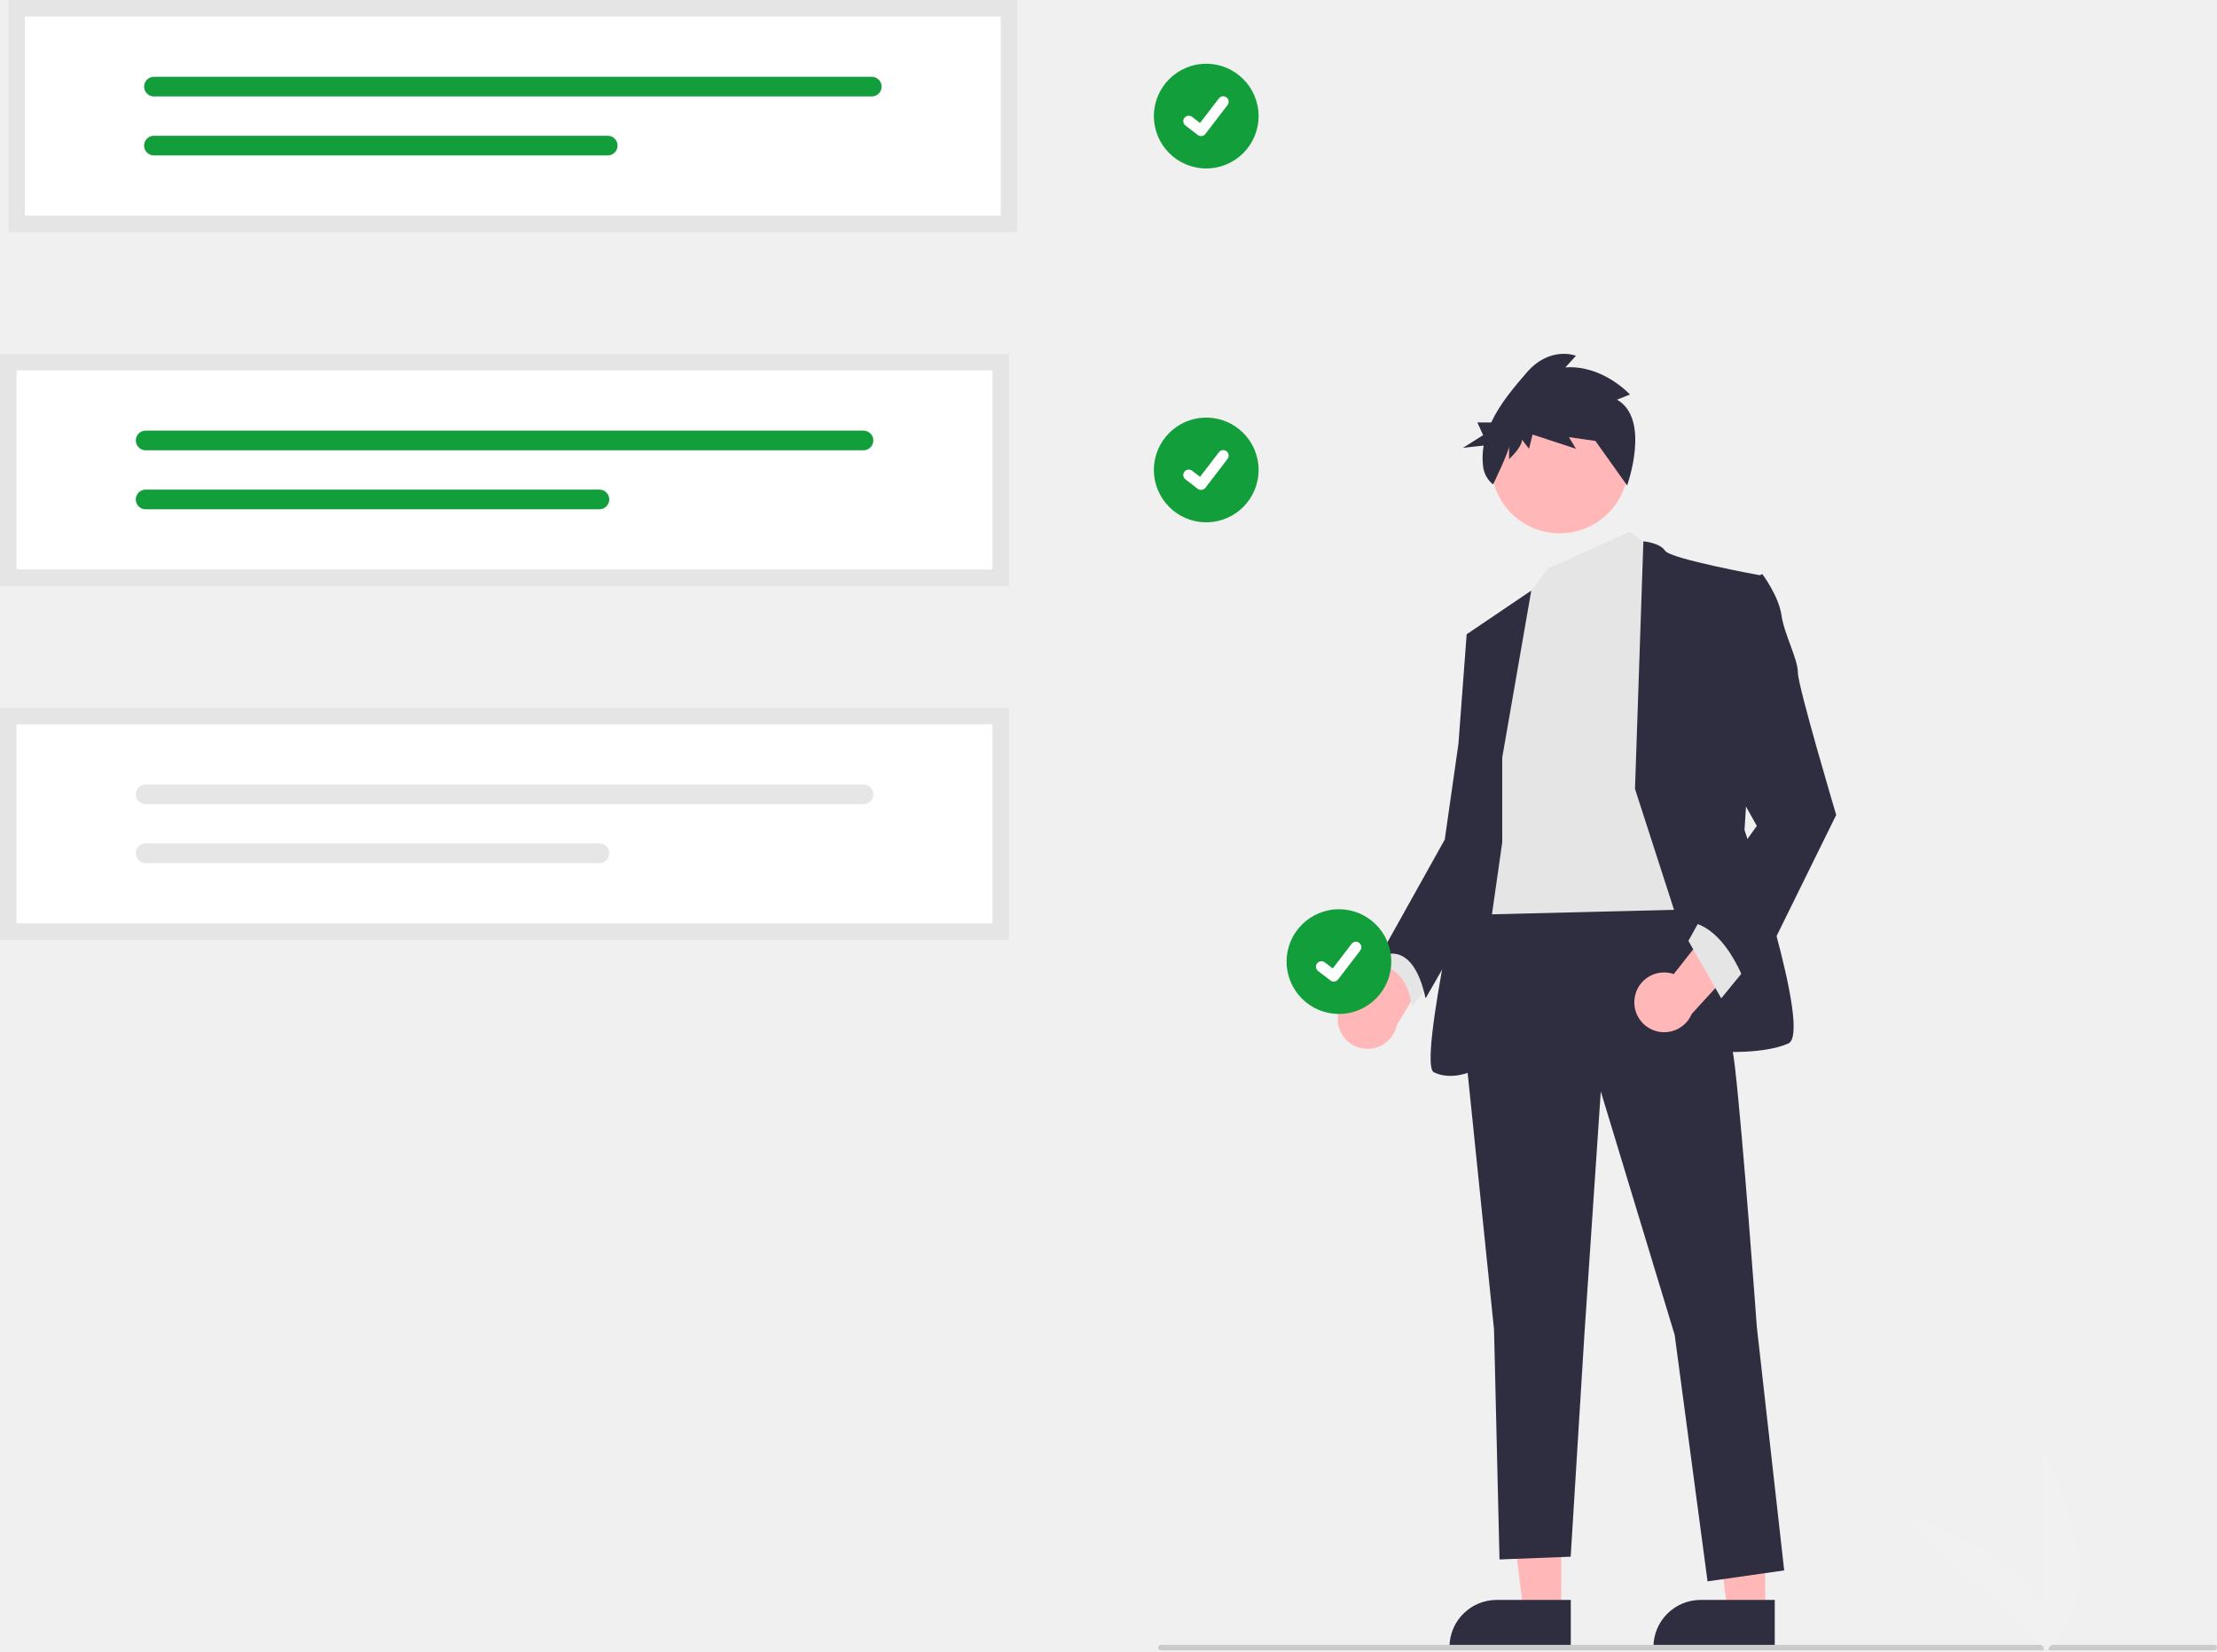
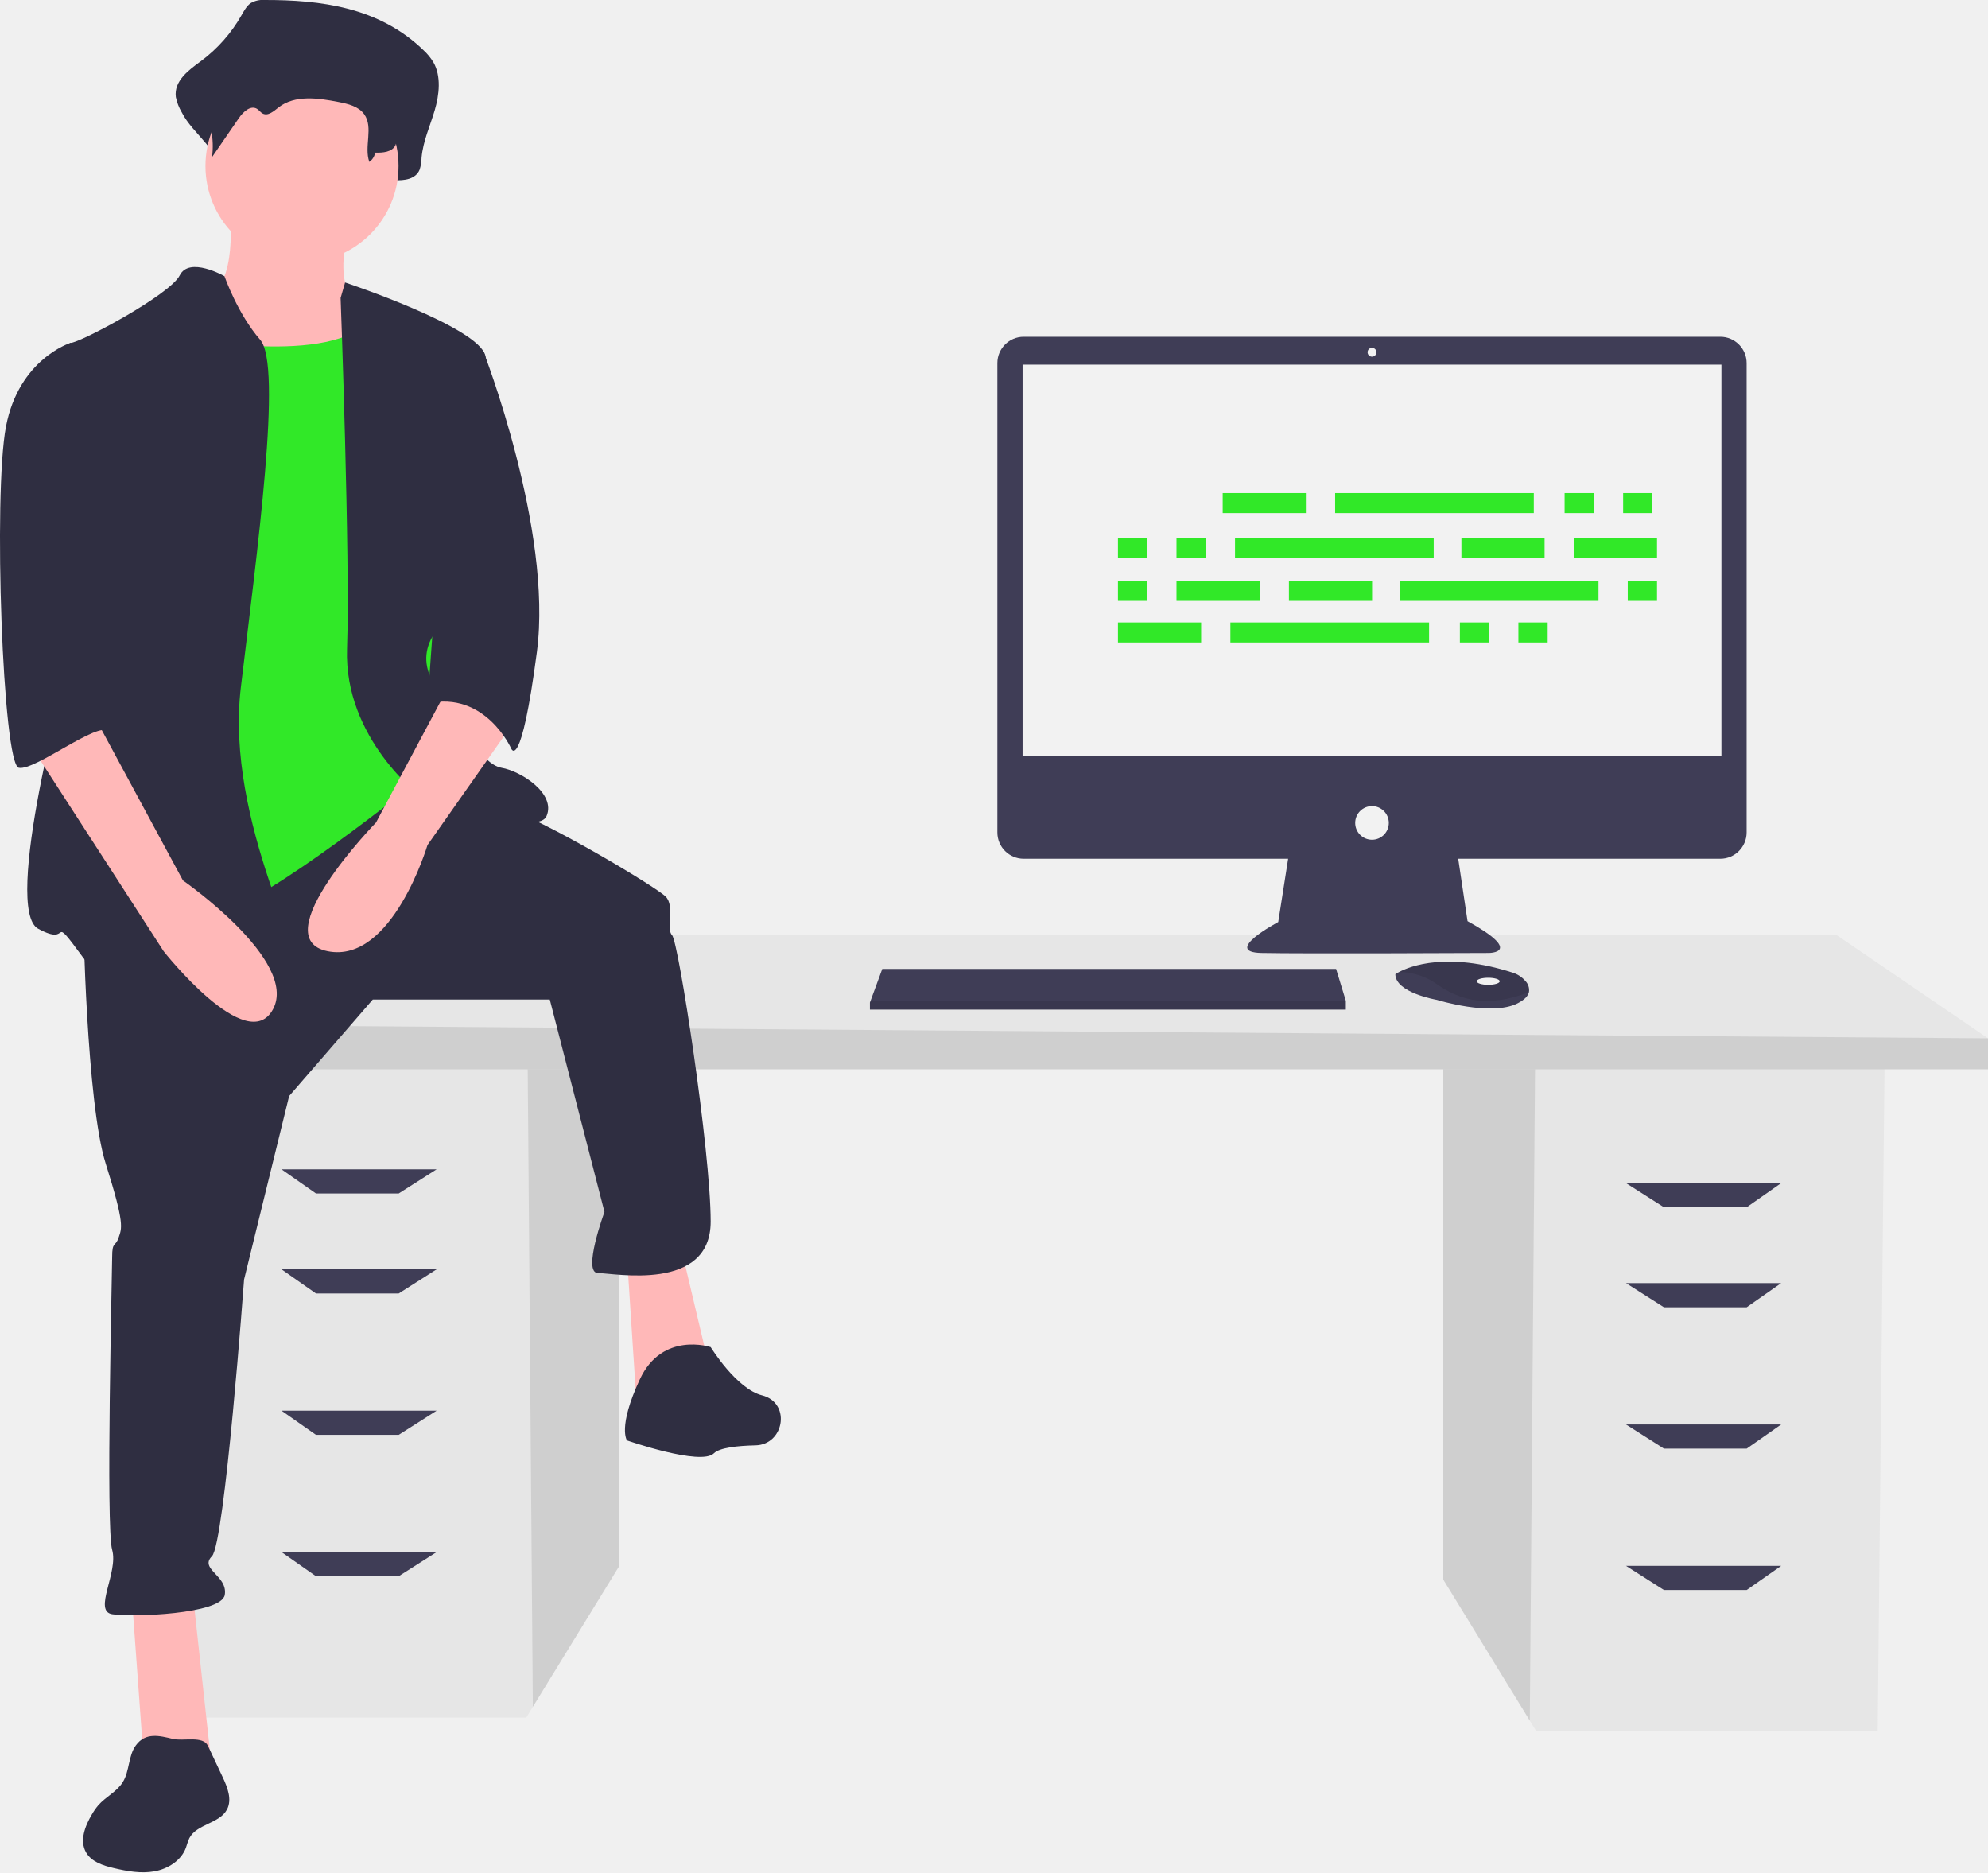
- <svg xmlns="http://www.w3.org/2000/svg" id="a644d002-dee1-4c60-b6d8-14071a55f848" data-name="Layer 1" width="801.921" height="597.457" viewBox="0 0 801.921 597.457">
-   <circle id="a21b076b-2a02-49a5-bb32-17a8ec3aa4f0" data-name="Ellipse 44" cx="436.314" cy="42" r="18.934" fill="#119e3b" />
-   <path id="e6e13b85-c0f0-465c-a6f6-5f502d6349d1" data-name="Path 395" d="M633.477,200.494a1.964,1.964,0,0,1-1.181-.393l-.021-.016-4.45-3.404A1.977,1.977,0,0,1,630.231,193.543l2.882,2.21,6.811-8.885a1.977,1.977,0,0,1,2.771-.366l.001 0-.042.059.043-.059a1.979,1.979,0,0,1,.366,2.772l-8.011,10.447a1.978,1.978,0,0,1-1.573.771Z" transform="translate(-199.0394 -151.2713)" fill="#fff" />
-   <circle id="a589868e-34c5-408c-9ae2-7552629e8089" data-name="Ellipse 44" cx="436.314" cy="170" r="18.934" fill="#119e3b" />
-   <path id="e165961b-e395-421d-ab84-b3c9bf16c3b4" data-name="Path 395" d="M633.477,328.494a1.964,1.964,0,0,1-1.181-.393l-.021-.016-4.45-3.404A1.977,1.977,0,1,1,630.231,321.543l2.882,2.21,6.811-8.885a1.977,1.977,0,0,1,2.771-.366l.001 0-.042.059.043-.059a1.979,1.979,0,0,1,.366,2.772l-8.011,10.447a1.978,1.978,0,0,1-1.573.771Z" transform="translate(-199.0394 -151.2713)" fill="#fff" />
-   <path d="M682.904,520.23a10.746,10.746,0,0,1,12.209-11.065l17.341-34.022,9.799,17.256-17.97,29.663a10.804,10.804,0,0,1-21.379-1.831Z" transform="translate(-199.0394 -151.2713)" fill="#ffb7b7" />
-   <polygon points="564.71 583.194 551.101 583.193 544.627 530.702 564.712 530.703 564.71 583.194" fill="#ffb7b7" />
-   <path d="M767.22,747.657l-43.88-.002v-.555a17.08,17.08,0,0,1,17.08-17.079h.001l26.801.001Z" transform="translate(-199.0394 -151.2713)" fill="#2f2e41" />
-   <polygon points="638.483 583.194 624.874 583.193 618.4 530.702 638.485 530.703 638.483 583.194" fill="#ffb7b7" />
-   <path d="M840.993,747.657l-43.881-.002v-.555a17.08,17.08,0,0,1,17.08-17.079h.001l26.801.001Z" transform="translate(-199.0394 -151.2713)" fill="#2f2e41" />
-   <path d="M703.806,490.62l-5.941,9.902s9.902,0,11.882,14.852l7.921-9.902Z" transform="translate(-199.0394 -151.2713)" fill="#e5e5e5" />
-   <path d="M807.772,469.827s15.842,41.586,18.813,67.33,7.921,94.064,7.921,94.064l9.902,88.123-27.724,3.961-11.882-89.113-26.734-88.123-5.941,88.123-4.951,80.202-25.744.99-1.98-83.173-10.892-105.946,5.941-50.498Z" transform="translate(-199.0394 -151.2713)" fill="#2f2e41" />
-   <circle cx="564.176" cy="168.164" r="24.754" fill="#ffb7b7" />
-   <polygon points="589.424 192.312 599.326 199.242 612.198 328.952 531.996 330.932 542.888 240.829 552.789 215.085 559.936 205.636 589.424 192.312" fill="#e5e5e5" />
-   <path d="M790.444,436.657l3.03-89.567s5.882.454,7.862,3.424,34.655,8.911,34.655,8.911l-5.941,92.084s24.754,73.271,15.842,77.232-24.754,2.97-24.754,2.97Z" transform="translate(-199.0394 -151.2713)" fill="#2f2e41" />
-   <path d="M742.422,425.27l10.504-60.365L729.55,380.713,735.491,424.28l-4.951,29.704s-18.813,82.182-12.872,85.153,12.872,0,12.872,0L742.422,455.965Z" transform="translate(-199.0394 -151.2713)" fill="#2f2e41" />
-   <path d="M736.481,378.733,729.55,380.713l-2.97,39.606-4.951,34.655L697.865,497.551s11.882-7.921,16.833,14.852l26.171-45.564Z" transform="translate(-199.0394 -151.2713)" fill="#2f2e41" />
-   <path d="M783.938,295.851l4.668-1.869s-9.76-10.745-23.339-9.811l3.819-4.205s-9.336-3.737-17.823,6.073c-4.462,5.157-9.623,11.22-12.841,18.049h-4.999l2.086,4.594-7.302,4.594,7.495-.825a25.672,25.672,0,0,0-.203,7.62,9.859,9.859,0,0,0,3.61,6.45h0s5.789-11.983,5.789-13.851v4.672s4.668-4.205,4.668-7.008l2.546,3.27,1.273-5.139,15.701,5.139-2.546-4.205,9.76,1.402-3.819-5.139,15.111,21.221S796.244,302.858,783.938,295.851Z" transform="translate(-199.0394 -151.2713)" fill="#2f2e41" />
-   <path d="M790.339,512.11a10.746,10.746,0,0,1,14.125-8.485l23.616-30.009,6.262,18.83-23.386,25.61a10.804,10.804,0,0,1-20.617-5.946Z" transform="translate(-199.0394 -151.2713)" fill="#ffb7b7" />
-   <polygon points="631.506 350.24 622.595 361.132 610.713 340.339 615.663 331.428 631.506 350.24" fill="#e5e5e5" />
-   <path d="M828.565,362.891l7.921-3.961s5.941,7.921,6.931,14.852,5.941,15.842,5.941,20.793,13.862,51.488,13.862,51.488L831.535,510.423s-6.931-23.764-21.783-25.744l24.754-34.655-13.862-24.754Z" transform="translate(-199.0394 -151.2713)" fill="#2f2e41" />
-   <path d="M999.961,748.267h-381a1,1,0,0,1,0-2h381a1,1,0,0,1,0,2Z" transform="translate(-199.0394 -151.2713)" fill="#cbcbcb" />
-   <path d="M564.039,363.271h-365v-84h365Z" transform="translate(-199.0394 -151.2713)" fill="#fff" />
-   <path d="M251.717,307.046a3.556,3.556,0,0,0,0,7.113H511.377a3.556,3.556,0,0,0,0-7.113Z" transform="translate(-199.0394 -151.2713)" fill="#119e3b" />
-   <path d="M251.717,328.384a3.556,3.556,0,0,0-.015,7.113H415.862a3.556,3.556,0,1,0,0-7.113Z" transform="translate(-199.0394 -151.2713)" fill="#119e3b" />
-   <path d="M564.039,363.271h-365v-84h365Zm-359-6h353v-72h-353Z" transform="translate(-199.0394 -151.2713)" fill="#e5e5e5" />
-   <path d="M564.039,491.271h-365v-84h365Z" transform="translate(-199.0394 -151.2713)" fill="#fff" />
-   <path d="M251.717,435.046a3.556,3.556,0,0,0,0,7.113H511.377a3.556,3.556,0,0,0,0-7.113Z" transform="translate(-199.0394 -151.2713)" fill="#e6e6e6" />
-   <path d="M251.717,456.384a3.556,3.556,0,0,0-.015,7.113H415.862a3.556,3.556,0,1,0,0-7.113Z" transform="translate(-199.0394 -151.2713)" fill="#e6e6e6" />
-   <path d="M564.039,491.271h-365v-84h365Zm-359-6h353v-72h-353Z" transform="translate(-199.0394 -151.2713)" fill="#e5e5e5" />
-   <path d="M567.039,235.271h-365v-84h365Z" transform="translate(-199.0394 -151.2713)" fill="#fff" />
-   <path d="M254.717,179.046a3.556,3.556,0,0,0,0,7.113H514.377a3.556,3.556,0,0,0,0-7.113Z" transform="translate(-199.0394 -151.2713)" fill="#119e3b" />
-   <path d="M254.717,200.384a3.556,3.556,0,0,0-.015,7.113H418.862a3.556,3.556,0,1,0,0-7.113Z" transform="translate(-199.0394 -151.2713)" fill="#119e3b" />
-   <path d="M567.039,235.271h-365v-84h365Zm-359-6h353v-72h-353Z" transform="translate(-199.0394 -151.2713)" fill="#e5e5e5" />
-   <path d="M938.287,748.729v-72.34S966.479,727.675,938.287,748.729Z" transform="translate(-199.0394 -151.2713)" fill="#f1f1f1" />
-   <path d="M940.029,748.716l-53.29-48.921S943.584,713.71,940.029,748.716Z" transform="translate(-199.0394 -151.2713)" fill="#f1f1f1" />
-   <circle id="b5ebad9a-150e-4d35-a0fa-e0e6655123db" data-name="Ellipse 44" cx="484.314" cy="347.846" r="18.934" fill="#119e3b" />
-   <path id="a3d97315-c3ee-404f-9bfd-8b2853817976" data-name="Path 395" d="M681.477,506.34a1.964,1.964,0,0,1-1.181-.393l-.021-.016-4.45-3.404a1.977,1.977,0,1,1,2.406-3.139l2.882,2.21,6.811-8.885a1.977,1.977,0,0,1,2.771-.366l.001 0-.042.059.043-.059a1.979,1.979,0,0,1,.366,2.772l-8.011,10.447a1.978,1.978,0,0,1-1.573.771Z" transform="translate(-199.0394 -151.2713)" fill="#fff" />
+ <svg xmlns="http://www.w3.org/2000/svg" id="b52d7e2d-d80f-4111-b6ed-d15502ee1edd" data-name="Layer 1" width="711.188" height="669.683" viewBox="0 0 711.188 669.683">
+   <polygon points="516.326 380.018 516.326 565.013 547.27 615.443 549.625 619.279 671.722 619.279 674.189 380.018 516.326 380.018" fill="#e6e6e6" />
+   <polygon points="516.326 380.018 516.326 565.013 547.27 615.443 549.169 380.018 516.326 380.018" opacity="0.1" />
+   <polygon points="221.566 375.084 221.566 560.08 190.622 610.51 188.267 614.345 66.17 614.345 63.703 375.084 221.566 375.084" fill="#e6e6e6" />
+   <polygon points="221.566 375.084 221.566 560.08 190.622 610.51 188.723 375.084 221.566 375.084" opacity="0.1" />
+   <polygon points="711.188 371.385 711.188 382.484 47.67 382.484 47.67 366.451 109.335 334.385 656.923 334.385 711.188 371.385" fill="#e6e6e6" />
+   <polygon points="711.188 371.385 711.188 382.484 47.67 382.484 47.67 366.451 711.188 371.385" opacity="0.1" />
+   <polygon points="142.635 426.883 113.035 426.883 100.702 418.25 156.201 418.25 142.635 426.883" fill="#3f3d56" />
+   <polygon points="142.635 462.649 113.035 462.649 100.702 454.016 156.201 454.016 142.635 462.649" fill="#3f3d56" />
+   <polygon points="142.635 513.215 113.035 513.215 100.702 504.581 156.201 504.581 142.635 513.215" fill="#3f3d56" />
+   <polygon points="142.635 563.78 113.035 563.78 100.702 555.147 156.201 555.147 142.635 563.78" fill="#3f3d56" />
+   <polygon points="595.257 431.816 624.857 431.816 637.19 423.183 581.691 423.183 595.257 431.816" fill="#3f3d56" />
+   <polygon points="595.257 467.582 624.857 467.582 637.19 458.949 581.691 458.949 595.257 467.582" fill="#3f3d56" />
+   <polygon points="595.257 518.148 624.857 518.148 637.19 509.515 581.691 509.515 595.257 518.148" fill="#3f3d56" />
+   <polygon points="595.257 568.713 624.857 568.713 637.19 560.08 581.691 560.08 595.257 568.713" fill="#3f3d56" />
+   <path d="M859.82,235.615H610.634a9.423,9.423,0,0,0-9.424,9.424V412.897a9.423,9.423,0,0,0,9.424,9.424h94.593l-3.544,22.626s-20.253,10.759-6.013,11.076,81.328,0,81.328,0,12.974,0-7.595-11.392l-3.334-22.31h93.75a9.423,9.423,0,0,0,9.424-9.424V245.039A9.423,9.423,0,0,0,859.82,235.615Z" transform="translate(-244.406 -115.1587)" fill="#3f3d56" />
+   <rect x="365.823" y="130.424" width="249.996" height="139.871" fill="#f2f2f2" />
+   <circle cx="490.821" cy="125.994" r="1.582" fill="#f2f2f2" />
+   <circle cx="490.821" cy="294.346" r="6.013" fill="#f2f2f2" />
+   <polygon points="481.452 357.952 481.452 361.117 311.202 361.117 311.202 358.585 311.436 357.952 315.632 346.56 477.971 346.56 481.452 357.952" fill="#3f3d56" />
+   <path d="M791.376,470.013c-.31,1.326-1.481,2.725-4.127,4.047-9.493,4.747-28.797-1.266-28.797-1.266s-14.873-2.532-14.873-9.177a11.866,11.866,0,0,1,1.304-.775c3.991-2.112,17.225-7.322,40.691.221a9.786,9.786,0,0,1,4.46,2.923A4.667,4.667,0,0,1,791.376,470.013Z" transform="translate(-244.406 -115.1587)" fill="#3f3d56" />
+   <path d="M791.376,470.013c-11.62,4.452-21.977,4.785-32.607-2.598a23.343,23.343,0,0,0-13.886-4.573c3.991-2.112,17.225-7.322,40.691.221a9.786,9.786,0,0,1,4.46,2.923A4.667,4.667,0,0,1,791.376,470.013Z" transform="translate(-244.406 -115.1587)" opacity="0.1" />
+   <ellipse cx="532.4" cy="350.99" rx="4.114" ry="1.266" fill="#f2f2f2" />
+   <polygon points="481.452 357.952 481.452 361.117 311.202 361.117 311.202 358.585 311.436 357.952 481.452 357.952" opacity="0.1" />
+   <path d="M339.068,115.159a8.554,8.554,0,0,0-4.961,1.108c-1.476,1.011-2.406,2.782-3.356,4.429a52.986,52.986,0,0,1-14.434,16.305c-4.289,3.142-9.742,7.06-9.008,12.853a17.372,17.372,0,0,0,2.091,5.426c3.957,7.987,14.754,14.159,13.692,23.273,3.931-6.581-1.327-9.835,2.604-16.416,1.872-3.134,5.124-6.672,7.951-4.704.946.659,1.568,1.841,2.553,2.419,2.351,1.38,4.853-1.258,6.934-3.126,7.177-6.443,17.383-4.755,26.314-2.747,4.216.948,8.847,2.191,11.34,6.221,3.277,5.298-3.113,11.02-4.728,17.01a3.264,3.264,0,0,0,3.503,4.062c2.68-.264,5.854-.481,6.013-1.657,3.372.12,7.503-.262,8.947-3.772a14.762,14.762,0,0,0,.693-4.293c.53-5.897,3.033-11.277,4.691-16.89s2.379-12.191-.419-17.167a19.864,19.864,0,0,0-3.666-4.456C379.94,117.67,359.063,115.136,339.068,115.159Z" transform="translate(-244.406 -115.1587)" fill="#2f2e41" />
+   <path d="M326.544,190.064s3.453,28.778-9.209,31.081,11.511,41.441,11.511,41.441l57.557,6.907-13.814-46.045s-9.209-3.453-3.453-26.476S326.544,190.064,326.544,190.064Z" transform="translate(-244.406 -115.1587)" fill="#ffb8b8" />
+   <polygon points="47.028 569.318 51.633 632.631 75.806 632.631 68.9 569.318 47.028 569.318" fill="#ffb8b8" />
+   <polygon points="224.303 449.6 227.756 502.552 254.233 491.041 243.872 447.298 224.303 449.6" fill="#ffb8b8" />
+   <path d="M274.167,442.738s1.151,66.766,8.058,88.637,5.756,23.023,4.605,26.476-2.302,1.151-2.302,6.907-2.302,96.695,0,104.753-6.907,21.872,0,23.023,39.139,0,40.29-6.907-9.209-9.209-4.605-13.814,11.511-98.998,11.511-98.998l16.116-65.615,29.93-34.534H441.082l19.569,75.975s-8.058,21.872-2.302,21.872,40.29,6.907,40.29-18.418S487.127,451.947,484.825,449.645s1.151-10.36-2.302-13.814-43.743-27.627-58.708-32.232S387.857,393.515,387.857,393.515Z" transform="translate(-244.406 -115.1587)" fill="#2f2e41" />
+   <path d="M498.639,596.991s-17.267-5.756-25.325,11.511-4.605,21.872-4.605,21.872,26.476,9.209,31.081,4.605c2.003-2.003,8.365-2.699,14.913-2.846,9.973-.224,12.626-14.333,3.207-17.619q-.421-.147-.853-.255C507.848,611.955,498.639,596.991,498.639,596.991Z" transform="translate(-244.406 -115.1587)" fill="#2f2e41" />
+   <circle cx="108.038" cy="59.365" r="34.534" fill="#ffb8b8" />
+   <path d="M307.55,235.534s56.406,11.511,70.219-6.907,19.569,51.801,19.569,51.801l6.907,73.673-10.36,40.29s-54.103,43.743-71.37,47.197-43.743,5.756-43.743,5.756,8.058-127.776,8.058-130.078S307.55,235.534,307.55,235.534Z" transform="translate(-244.406 -115.1587)" fill="#31e828" />
+   <path d="M324.704,213.945s-12.55-7.189-16.003-.282S273.016,237.836,269.562,237.836s6.907,95.544,2.302,107.056S245.389,440.436,258.051,447.343s3.453-6.907,16.116,10.36,74.824,17.267,78.277,10.36-27.627-58.708-21.872-107.056,14.965-115.114,6.907-124.323S324.704,213.945,324.704,213.945Z" transform="translate(-244.406 -115.1587)" fill="#2f2e41" />
+   <path d="M366.258,221.72l1.603-5.518s47.895,15.878,50.198,26.238,1.151,82.882-6.907,88.637-19.569,14.965-11.511,28.778,17.267,28.778,24.174,29.93,19.569,9.209,16.116,17.267-44.894-6.907-44.894-6.907-27.627-20.72-26.476-52.952S366.258,221.72,366.258,221.72Z" transform="translate(-244.406 -115.1587)" fill="#2f2e41" />
+   <path d="M406.548,357.554l-27.627,51.801s-40.29,41.441-17.267,46.045,35.685-37.987,35.685-37.987l29.93-42.592Z" transform="translate(-244.406 -115.1587)" fill="#ffb8b8" />
+   <path d="M340.75,124.195a7.838,7.838,0,0,0-4.039.783,9.413,9.413,0,0,0-2.732,3.131,39.773,39.773,0,0,1-11.75,11.524c-3.491,2.221-7.93,4.99-7.333,9.084a11.359,11.359,0,0,0,1.702,3.835,30.163,30.163,0,0,1,3.665,18.801l9.6-13.954c1.524-2.215,4.171-4.715,6.472-3.324.77.466,1.276,1.301,2.078,1.71,1.914.975,3.95-.889,5.644-2.21,5.842-4.554,14.15-3.361,21.421-1.942,3.432.67,7.202,1.549,9.231,4.397,3.372,4.733-.149,11.572,1.819,17.04a5.023,5.023,0,0,0,2.079-3.317c2.745.085,6.107-.185,7.283-2.666a9.188,9.188,0,0,0,.564-3.034c.432-4.168,2.469-7.971,3.819-11.938s1.937-8.616-.341-12.133a14.681,14.681,0,0,0-2.984-3.149C374.022,125.97,357.027,124.178,340.75,124.195Z" transform="translate(-244.406 -115.1587)" fill="#2f2e41" />
+   <path d="M406.548,237.836l10.725,2.847s24.96,63.919,19.204,107.662-9.209,34.534-9.209,34.534-9.209-20.72-29.93-16.116Z" transform="translate(-244.406 -115.1587)" fill="#2f2e41" />
+   <path d="M293.029,739.422c-2.776,3.772-2.219,9.165-4.678,13.151-2.131,3.455-6.148,5.267-8.814,8.329a22.326,22.326,0,0,0-2.266,3.26c-2.473,4.143-4.483,9.452-2.048,13.616,1.959,3.35,6.078,4.66,9.855,5.552,4.774,1.128,9.734,2.031,14.564,1.169s9.549-3.819,11.271-8.412a32.5,32.5,0,0,1,1.205-3.401c2.617-5.153,10.827-5.209,13.506-10.33,1.875-3.584.151-7.916-1.571-11.576l-5.261-11.177c-1.746-3.709-8.824-1.576-12.513-2.465C301.465,735.978,296.491,734.701,293.029,739.422Z" transform="translate(-244.406 -115.1587)" fill="#2f2e41" />
+   <path d="M254.598,380.577l48.348,74.824s29.93,37.987,39.139,20.72-32.232-46.045-32.232-46.045L278.772,372.519Z" transform="translate(-244.406 -115.1587)" fill="#ffb8b8" />
+   <path d="M278.772,240.138,269.562,237.836s-18.418,5.756-23.023,29.93-1.151,120.869,4.605,122.02,28.427-16.837,32.056-13.023-7.882-15.756-4.429-26.116S278.772,240.138,278.772,240.138Z" transform="translate(-244.406 -115.1587)" fill="#2f2e41" />
+   <g id="f3c2397c-d780-4cc6-97d8-1503d8277a2c" data-name="Group 13">
+     <rect id="ad41612f-86f7-46b2-a964-3a5da7bcf3cf" data-name="Rectangle 55" x="437.407" y="176.363" width="29.752" height="7.163" fill="#31e828" />
+     <rect id="b9a0b375-cc2a-4c59-8850-661af54e4f62" data-name="Rectangle 56" x="559.722" y="176.363" width="10.468" height="7.163" fill="#31e828" />
+     <rect id="e174c2ab-9bc5-41ec-b37c-b06fbf8a9878" data-name="Rectangle 57" x="580.659" y="176.363" width="10.468" height="7.163" fill="#31e828" />
+     <rect id="ba2479ac-4c7d-43b4-a028-73b1e20e4002" data-name="Rectangle 58" x="477.628" y="176.363" width="71.075" height="7.163" fill="#31e828" />
+     <rect id="ac60ef86-00f2-480b-8171-28b6fdfc1958" data-name="Rectangle 59" x="399.941" y="222.644" width="29.752" height="7.163" fill="#31e828" />
+     <rect id="b3d8298d-cd65-487a-8b19-4cee946356e7" data-name="Rectangle 60" x="522.256" y="222.644" width="10.468" height="7.163" fill="#31e828" />
+     <rect id="ed27f15f-f0c4-4569-8330-a6688f8e356c" data-name="Rectangle 61" x="543.193" y="222.644" width="10.468" height="7.163" fill="#31e828" />
+     <rect id="f685c005-adaf-4d60-acda-005b037d82a6" data-name="Rectangle 62" x="440.162" y="222.644" width="71.075" height="7.163" fill="#31e828" />
+     <rect id="eca7c7fc-83f8-48ca-a588-6606db47af3f" data-name="Rectangle 63" x="522.807" y="192.341" width="29.752" height="7.163" fill="#31e828" />
+     <rect id="a71b5b2f-f8b9-481d-a301-5e3357e5fe42" data-name="Rectangle 64" x="563.028" y="192.341" width="29.752" height="7.163" fill="#31e828" />
+     <rect id="abb3a25a-f854-41fc-8391-e6ad9fbe2417" data-name="Rectangle 66" x="399.941" y="192.341" width="10.468" height="7.163" fill="#31e828" />
+     <rect id="add2b425-b775-4eb5-9c25-8c4c14f957c9" data-name="Rectangle 67" x="420.878" y="192.341" width="10.468" height="7.163" fill="#31e828" />
+     <rect id="b7159612-3b84-4b0b-a885-612eaab04c06" data-name="Rectangle 68" x="441.815" y="192.341" width="71.075" height="7.163" fill="#31e828" />
+     <rect id="edfc7301-4de5-47dc-80e2-1ae2da982d6d" data-name="Rectangle 69" x="461.099" y="207.768" width="29.752" height="7.163" fill="#31e828" />
+     <rect id="e1009f91-6275-4375-80fa-0d778e331fdc" data-name="Rectangle 70" x="420.878" y="207.768" width="29.752" height="7.163" fill="#31e828" />
+     <rect id="a060fb9f-1f1a-4862-9a69-16dd49199e18" data-name="Rectangle 71" x="399.941" y="207.768" width="10.468" height="7.163" fill="#31e828" />
+     <rect id="b6754d5f-104f-449c-b9a9-cf9ac82bf5fe" data-name="Rectangle 73" x="582.312" y="207.768" width="10.468" height="7.163" fill="#31e828" />
+     <rect id="e6ed1ccd-2cfd-450f-a339-07df3a1ee6bb" data-name="Rectangle 74" x="500.768" y="207.768" width="71.075" height="7.163" fill="#31e828" />
+   </g>
</svg>
